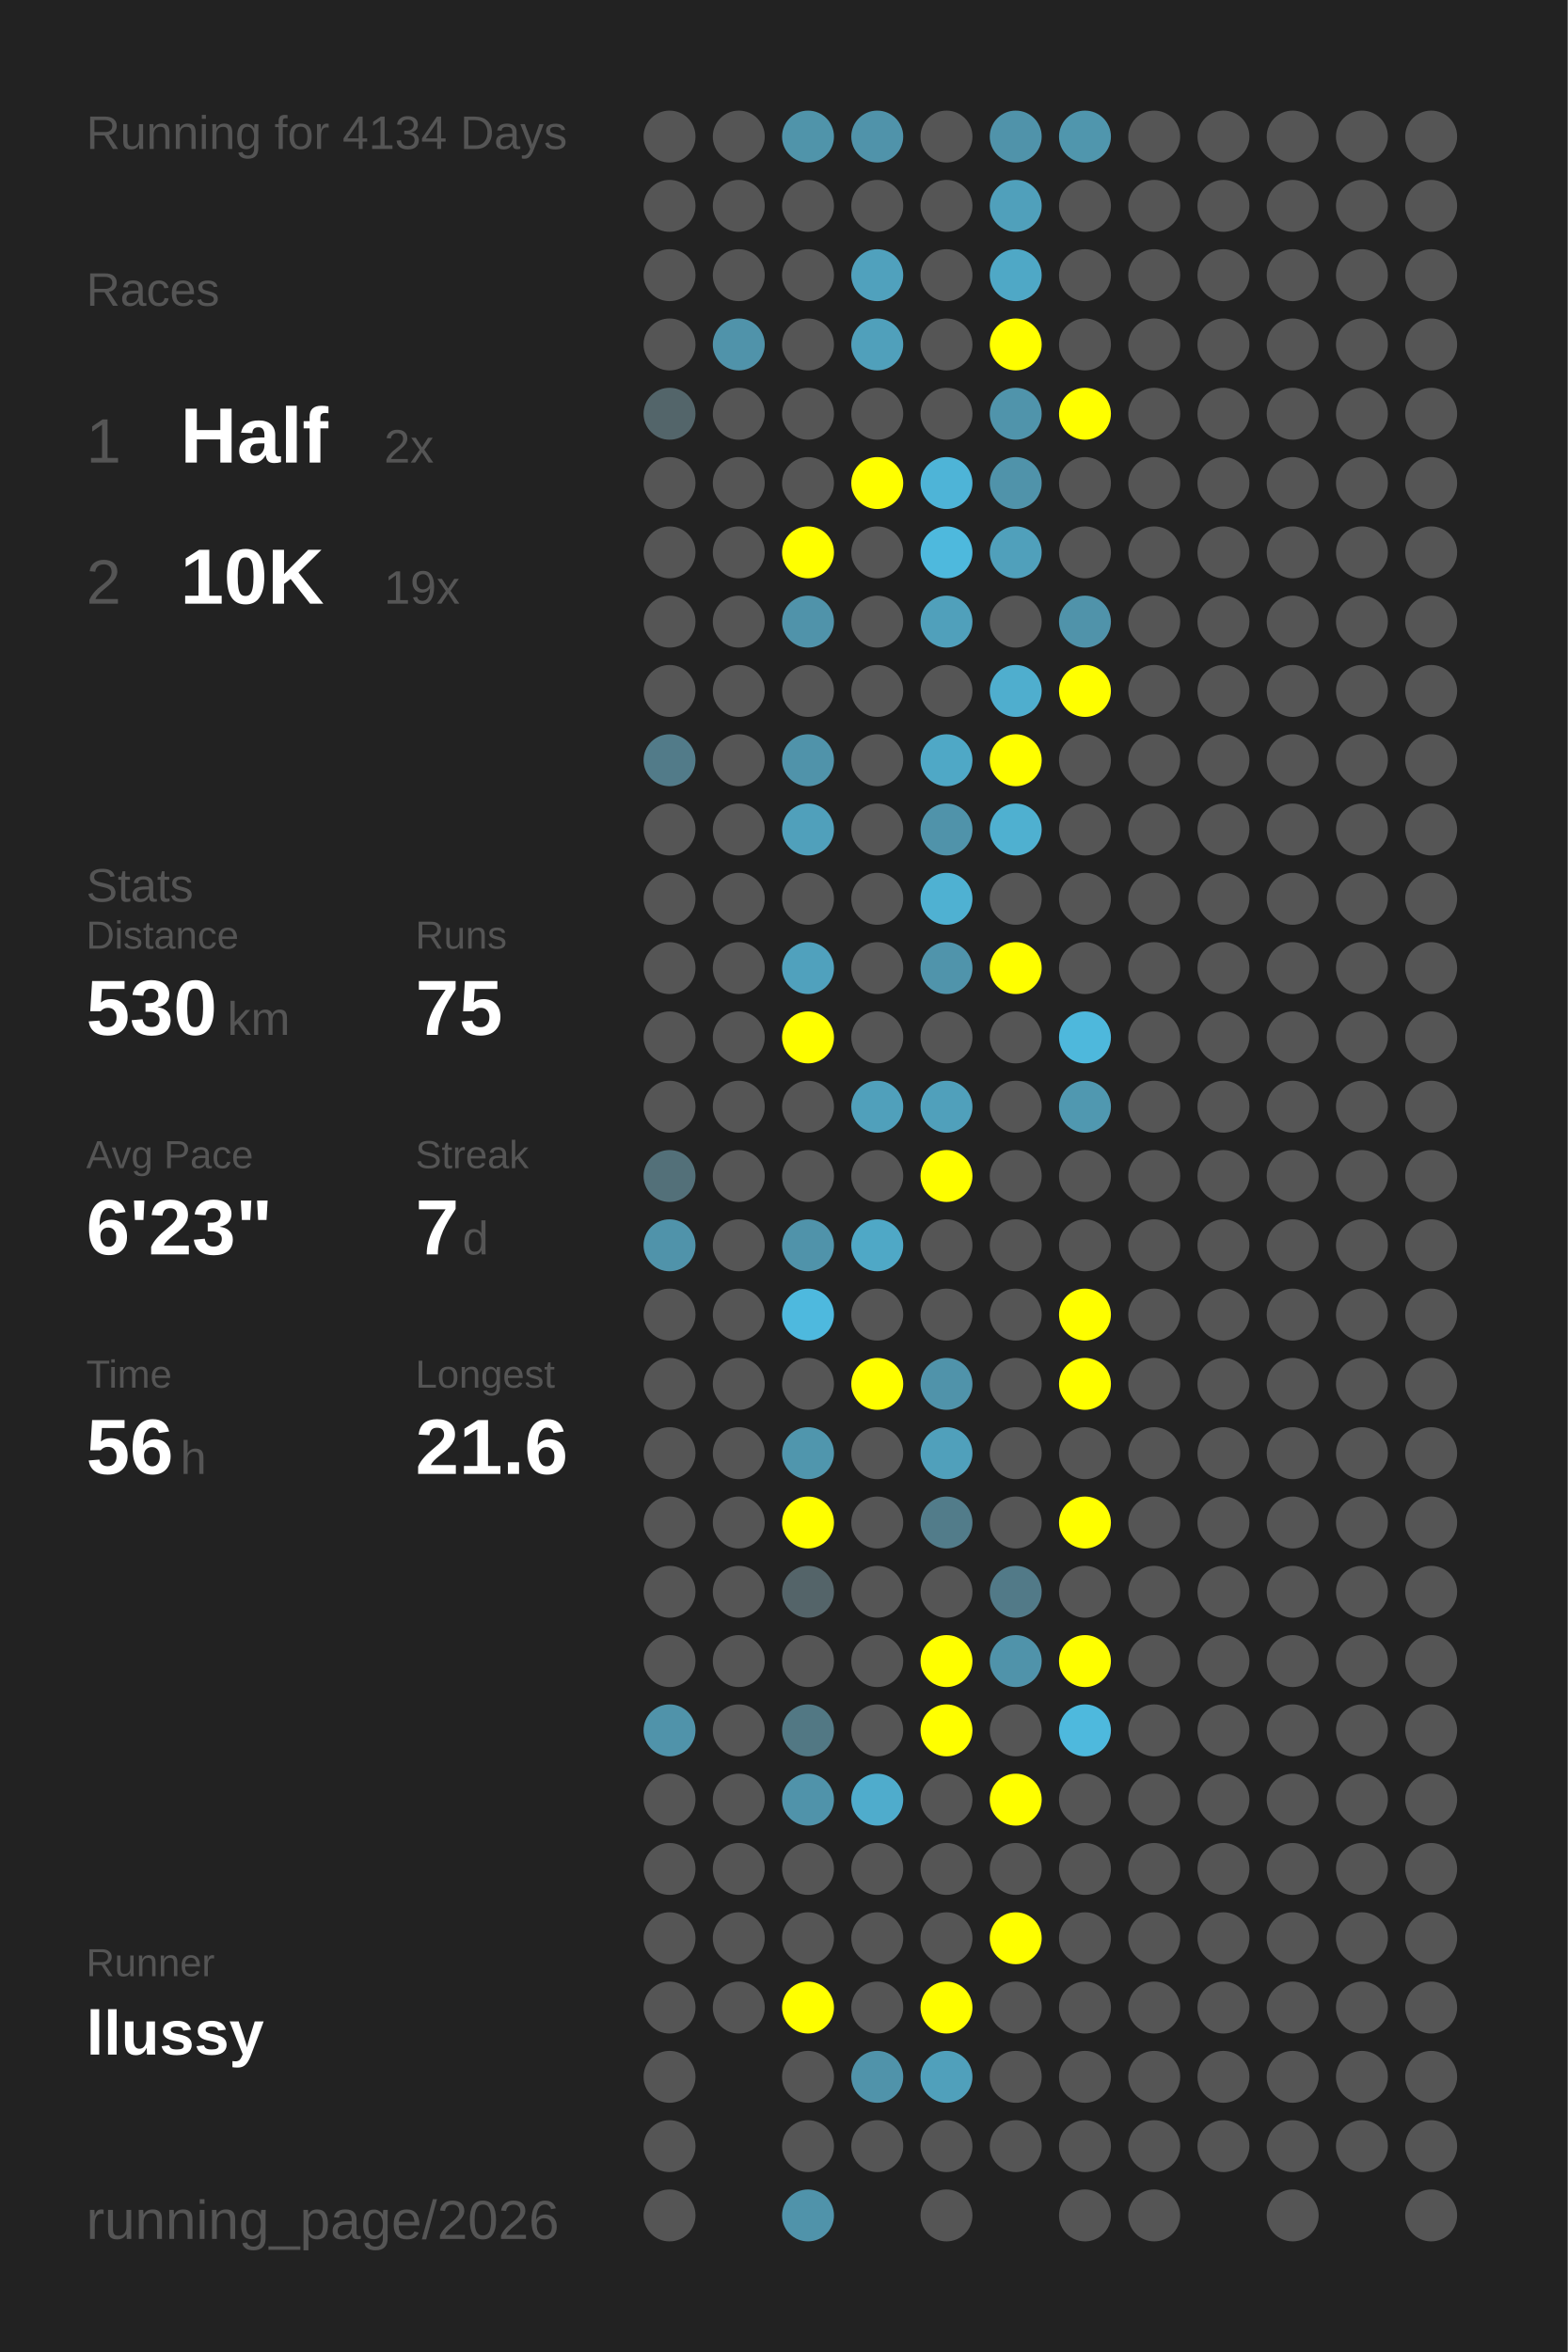
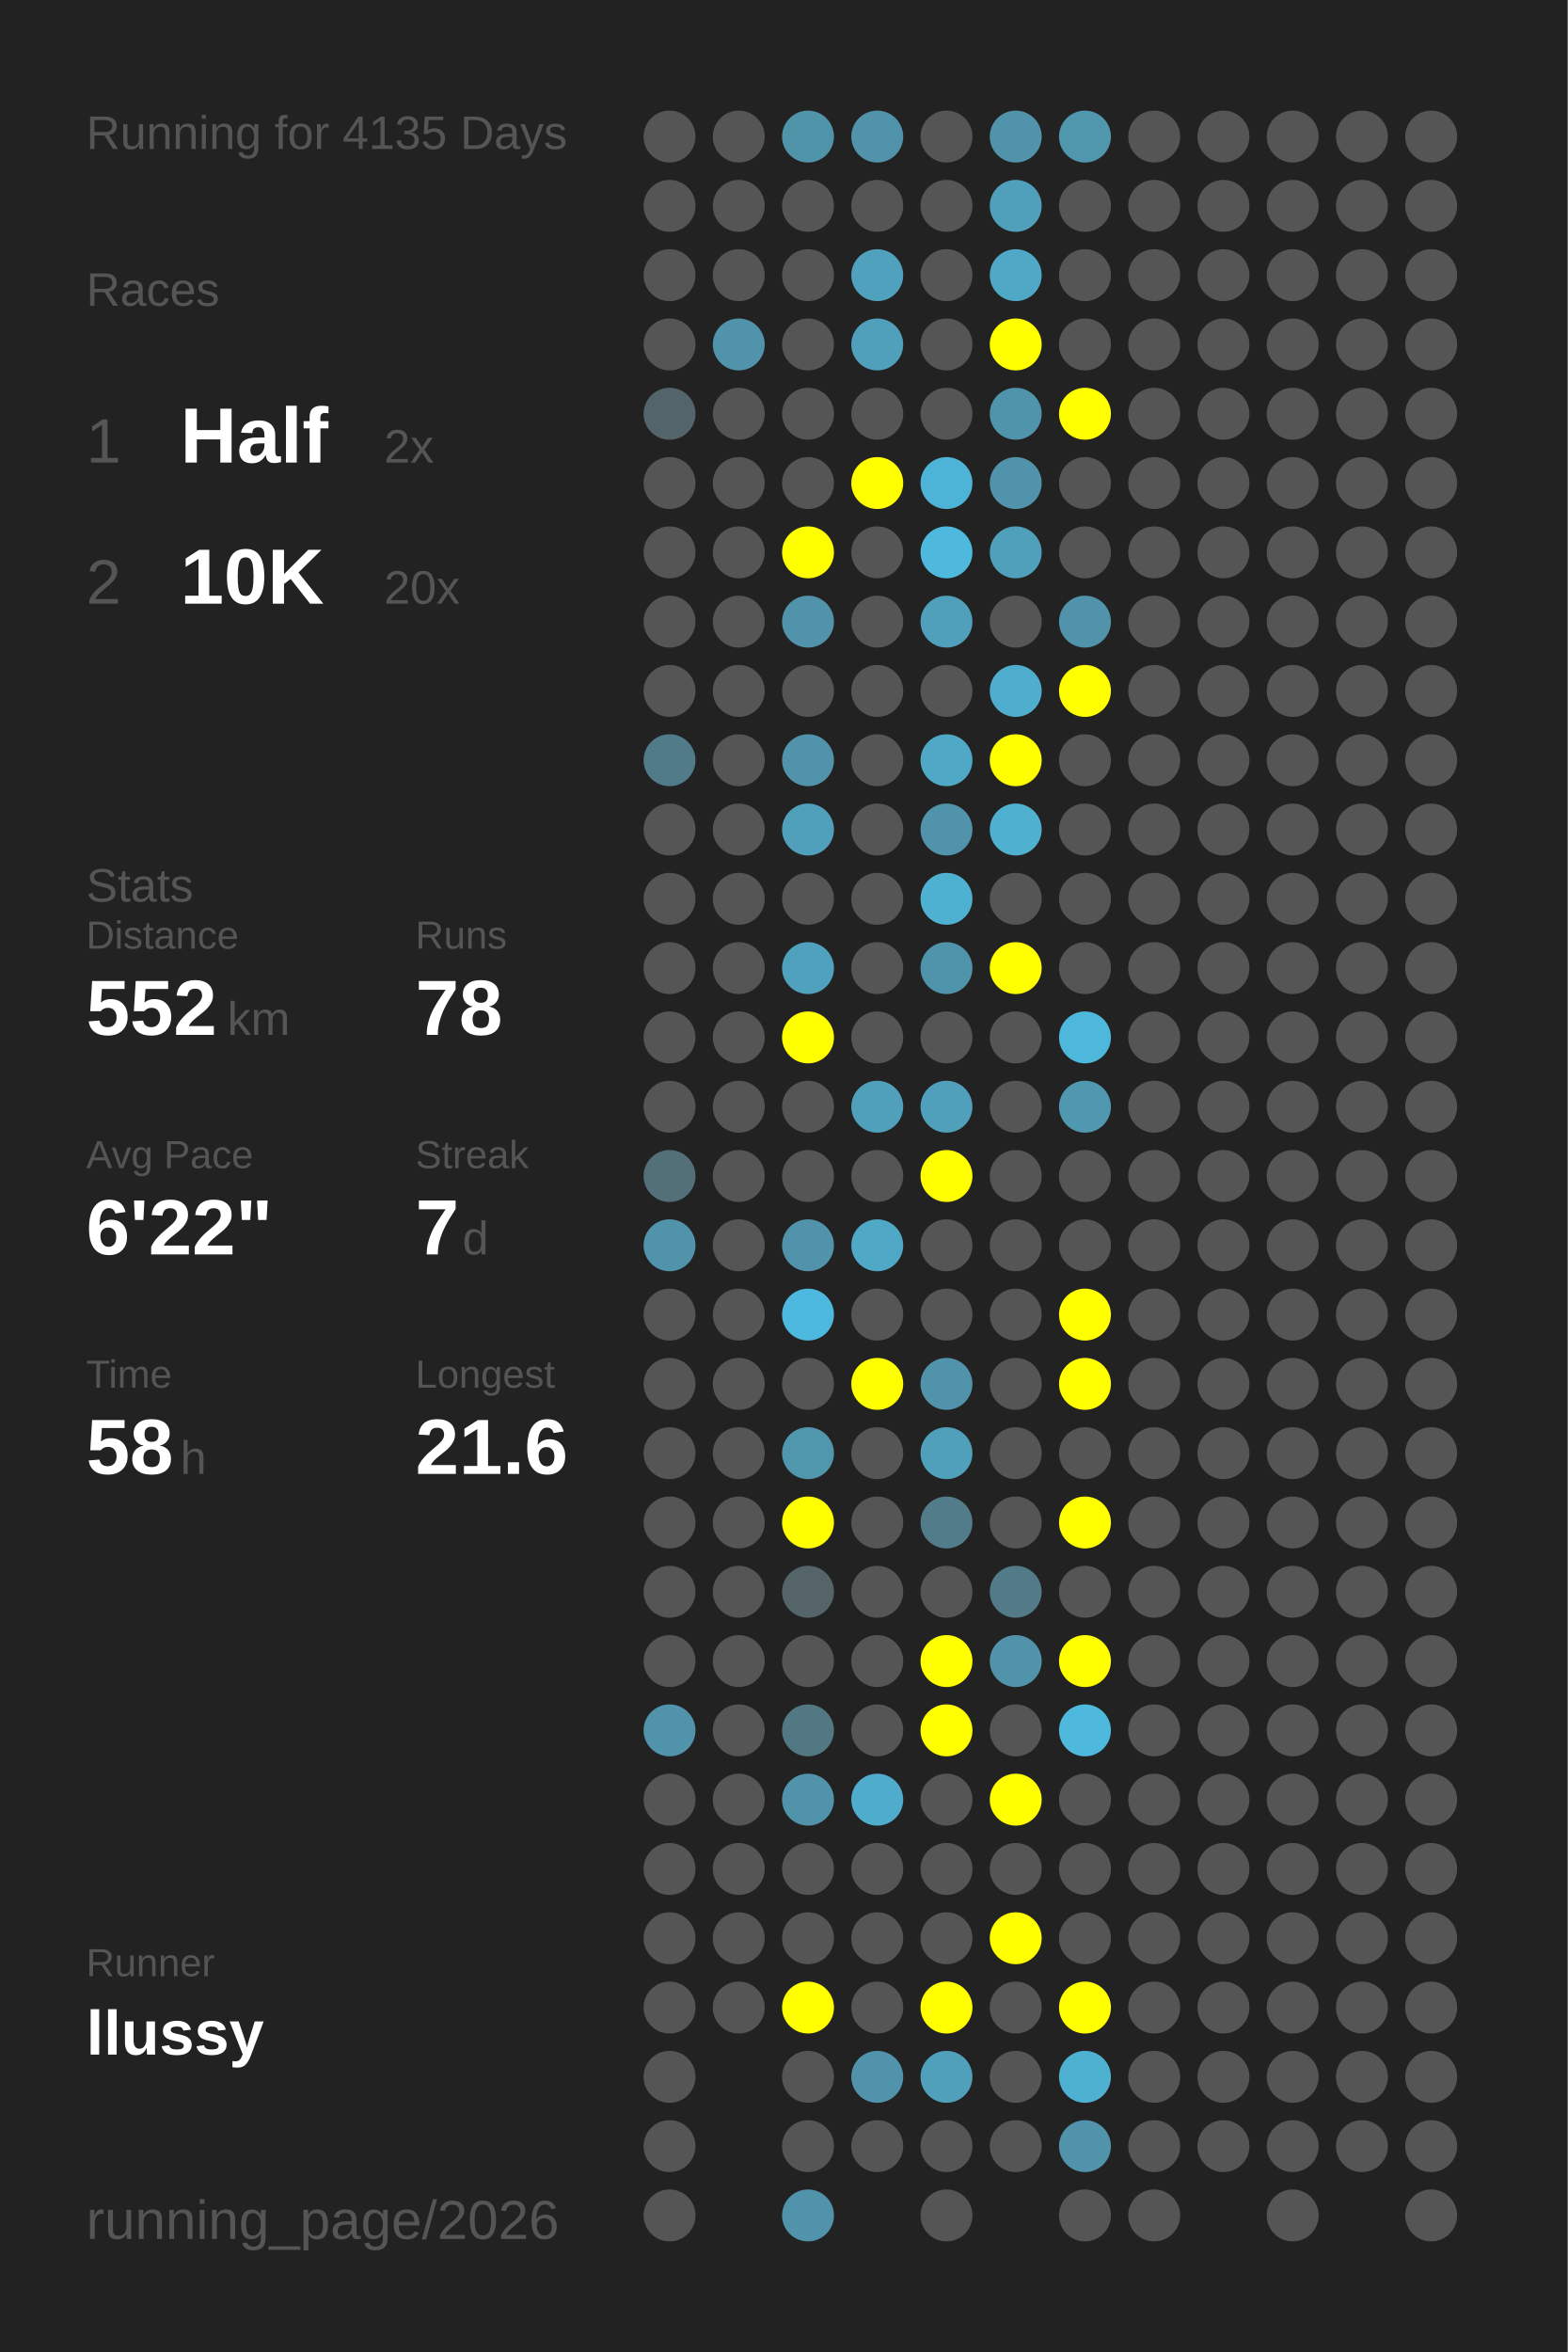
<svg xmlns="http://www.w3.org/2000/svg" baseProfile="full" height="300mm" version="1.1" viewBox="0,0,200,300" width="200mm">
  <defs />
  <rect fill="#222222" height="300" width="200" x="0" y="0" />
-   <text fill="#555555" style="font-size:6px; font-family:Arial;" x="11" y="19">Running for 4134 Days</text>
+   <text fill="#555555" style="font-size:6px; font-family:Arial;" x="11" y="19">Running for 4135 Days</text>
  <text fill="#555555" style="font-size:6px; font-family:Arial;" x="11" y="39">Races</text>
  <text fill="#555555" style="font-size:8px; font-family:Arial;" x="11" y="59">1</text>
  <text fill="#FFFFFF" style="font-size:10px; font-family:Arial; font-weight:bold;" x="23" y="59">Half</text>
  <text fill="#555555" style="font-size:6px; font-family:Arial;" x="49" y="59">2x</text>
  <text fill="#555555" style="font-size:8px; font-family:Arial;" x="11" y="77">2</text>
  <text fill="#FFFFFF" style="font-size:10px; font-family:Arial; font-weight:bold;" x="23" y="77">10K</text>
-   <text fill="#555555" style="font-size:6px; font-family:Arial;" x="49" y="77">19x</text>
+   <text fill="#555555" style="font-size:6px; font-family:Arial;" x="49" y="77">20x</text>
  <text fill="#555555" style="font-size:6px; font-family:Arial;" x="11" y="115">Stats</text>
  <text fill="#555555" style="font-size:5px; font-family:Arial;" x="11" y="121">Distance</text>
-   <text fill="#FFFFFF" style="font-size:10px; font-family:Arial; font-weight:bold;" x="11" y="132">530</text>
+   <text fill="#FFFFFF" style="font-size:10px; font-family:Arial; font-weight:bold;" x="11" y="132">552</text>
  <text fill="#555555" style="font-size:6px; font-family:Arial;" x="29" y="132">km</text>
  <text fill="#555555" style="font-size:5px; font-family:Arial;" x="53" y="121">Runs</text>
-   <text fill="#FFFFFF" style="font-size:10px; font-family:Arial; font-weight:bold;" x="53" y="132">75</text>
+   <text fill="#FFFFFF" style="font-size:10px; font-family:Arial; font-weight:bold;" x="53" y="132">78</text>
  <text fill="#555555" style="font-size:5px; font-family:Arial;" x="11" y="149">Avg Pace</text>
-   <text fill="#FFFFFF" style="font-size:10px; font-family:Arial; font-weight:bold;" x="11" y="160">6'23"</text>
+   <text fill="#FFFFFF" style="font-size:10px; font-family:Arial; font-weight:bold;" x="11" y="160">6'22"</text>
  <text fill="#555555" style="font-size:5px; font-family:Arial;" x="53" y="149">Streak</text>
  <text fill="#FFFFFF" style="font-size:10px; font-family:Arial; font-weight:bold;" x="53" y="160">7</text>
  <text fill="#555555" style="font-size:6px; font-family:Arial;" x="59" y="160">d</text>
  <text fill="#555555" style="font-size:5px; font-family:Arial;" x="11" y="177">Time</text>
-   <text fill="#FFFFFF" style="font-size:10px; font-family:Arial; font-weight:bold;" x="11" y="188">56</text>
+   <text fill="#FFFFFF" style="font-size:10px; font-family:Arial; font-weight:bold;" x="11" y="188">58</text>
  <text fill="#555555" style="font-size:6px; font-family:Arial;" x="23" y="188">h</text>
  <text fill="#555555" style="font-size:5px; font-family:Arial;" x="53" y="177">Longest</text>
  <text fill="#FFFFFF" style="font-size:10px; font-family:Arial; font-weight:bold;" x="53" y="188">21.6</text>
  <text fill="#555555" style="font-size:5px; font-family:Arial;" x="11" y="252.065">Runner</text>
  <text fill="#FFFFFF" style="font-size:8px; font-family:Arial; font-weight:bold;" x="11" y="262.065">llussy</text>
  <text fill="#555555" style="font-size:7px; font-family:Arial;" x="11" y="285.581">running_page/2026</text>
  <circle cx="85.417" cy="17.419" fill="#555555" r="3.312" />
  <circle cx="85.417" cy="26.258" fill="#555555" r="3.312" />
  <circle cx="85.417" cy="35.097" fill="#555555" r="3.312" />
  <circle cx="85.417" cy="43.935" fill="#555555" r="3.312" />
  <circle cx="85.417" cy="52.774" fill="#53656a" r="3.312" />
  <circle cx="85.417" cy="61.613" fill="#555555" r="3.312" />
  <circle cx="85.417" cy="70.452" fill="#555555" r="3.312" />
  <circle cx="85.417" cy="79.29" fill="#555555" r="3.312" />
  <circle cx="85.417" cy="88.129" fill="#555555" r="3.312" />
  <circle cx="85.417" cy="96.968" fill="#527b89" r="3.312" />
  <circle cx="85.417" cy="105.806" fill="#555555" r="3.312" />
  <circle cx="85.417" cy="114.645" fill="#555555" r="3.312" />
  <circle cx="85.417" cy="123.484" fill="#555555" r="3.312" />
  <circle cx="85.417" cy="132.323" fill="#555555" r="3.312" />
  <circle cx="85.417" cy="141.161" fill="#555555" r="3.312" />
  <circle cx="85.417" cy="150" fill="#537079" r="3.312" />
  <circle cx="85.417" cy="158.839" fill="#5093aa" r="3.312" />
  <circle cx="85.417" cy="167.677" fill="#555555" r="3.312" />
  <circle cx="85.417" cy="176.516" fill="#555555" r="3.312" />
  <circle cx="85.417" cy="185.355" fill="#555555" r="3.312" />
  <circle cx="85.417" cy="194.194" fill="#555555" r="3.312" />
  <circle cx="85.417" cy="203.032" fill="#555555" r="3.312" />
  <circle cx="85.417" cy="211.871" fill="#555555" r="3.312" />
  <circle cx="85.417" cy="220.71" fill="#5093aa" r="3.312" />
  <circle cx="85.417" cy="229.548" fill="#555555" r="3.312" />
  <circle cx="85.417" cy="238.387" fill="#555555" r="3.312" />
  <circle cx="85.417" cy="247.226" fill="#555555" r="3.312" />
  <circle cx="85.417" cy="256.065" fill="#555555" r="3.312" />
  <circle cx="85.417" cy="264.903" fill="#555555" r="3.312" />
  <circle cx="85.417" cy="273.742" fill="#555555" r="3.312" />
  <circle cx="85.417" cy="282.581" fill="#555555" r="3.312" />
  <circle cx="94.25" cy="17.419" fill="#555555" r="3.312" />
  <circle cx="94.25" cy="26.258" fill="#555555" r="3.312" />
  <circle cx="94.25" cy="35.097" fill="#555555" r="3.312" />
  <circle cx="94.25" cy="43.935" fill="#5093aa" r="3.312" />
  <circle cx="94.25" cy="52.774" fill="#555555" r="3.312" />
  <circle cx="94.25" cy="61.613" fill="#555555" r="3.312" />
  <circle cx="94.25" cy="70.452" fill="#555555" r="3.312" />
  <circle cx="94.25" cy="79.29" fill="#555555" r="3.312" />
  <circle cx="94.25" cy="88.129" fill="#555555" r="3.312" />
  <circle cx="94.25" cy="96.968" fill="#555555" r="3.312" />
  <circle cx="94.25" cy="105.806" fill="#555555" r="3.312" />
  <circle cx="94.25" cy="114.645" fill="#555555" r="3.312" />
  <circle cx="94.25" cy="123.484" fill="#555555" r="3.312" />
  <circle cx="94.25" cy="132.323" fill="#555555" r="3.312" />
  <circle cx="94.25" cy="141.161" fill="#555555" r="3.312" />
  <circle cx="94.25" cy="150" fill="#555555" r="3.312" />
  <circle cx="94.25" cy="158.839" fill="#555555" r="3.312" />
  <circle cx="94.25" cy="167.677" fill="#555555" r="3.312" />
  <circle cx="94.25" cy="176.516" fill="#555555" r="3.312" />
  <circle cx="94.25" cy="185.355" fill="#555555" r="3.312" />
  <circle cx="94.25" cy="194.194" fill="#555555" r="3.312" />
  <circle cx="94.25" cy="203.032" fill="#555555" r="3.312" />
  <circle cx="94.25" cy="211.871" fill="#555555" r="3.312" />
  <circle cx="94.25" cy="220.71" fill="#555555" r="3.312" />
  <circle cx="94.25" cy="229.548" fill="#555555" r="3.312" />
  <circle cx="94.25" cy="238.387" fill="#555555" r="3.312" />
  <circle cx="94.25" cy="247.226" fill="#555555" r="3.312" />
  <circle cx="94.25" cy="256.065" fill="#555555" r="3.312" />
  <circle cx="103.083" cy="17.419" fill="#5094aa" r="3.312" />
  <circle cx="103.083" cy="26.258" fill="#555555" r="3.312" />
  <circle cx="103.083" cy="35.097" fill="#555555" r="3.312" />
  <circle cx="103.083" cy="43.935" fill="#555555" r="3.312" />
  <circle cx="103.083" cy="52.774" fill="#555555" r="3.312" />
  <circle cx="103.083" cy="61.613" fill="#555555" r="3.312" />
  <circle cx="103.083" cy="70.452" fill="#FFFF00" r="3.312" />
  <circle cx="103.083" cy="79.29" fill="#5093aa" r="3.312" />
  <circle cx="103.083" cy="88.129" fill="#555555" r="3.312" />
  <circle cx="103.083" cy="96.968" fill="#5093aa" r="3.312" />
  <circle cx="103.083" cy="105.806" fill="#50a0bb" r="3.312" />
  <circle cx="103.083" cy="114.645" fill="#555555" r="3.312" />
  <circle cx="103.083" cy="123.484" fill="#50a1bd" r="3.312" />
  <circle cx="103.083" cy="132.323" fill="#FFFF00" r="3.312" />
  <circle cx="103.083" cy="141.161" fill="#555555" r="3.312" />
  <circle cx="103.083" cy="150" fill="#555555" r="3.312" />
  <circle cx="103.083" cy="158.839" fill="#5093aa" r="3.312" />
  <circle cx="103.083" cy="167.677" fill="#4eb9de" r="3.312" />
  <circle cx="103.083" cy="176.516" fill="#555555" r="3.312" />
  <circle cx="103.083" cy="185.355" fill="#5096ad" r="3.312" />
  <circle cx="103.083" cy="194.194" fill="#FFFF00" r="3.312" />
  <circle cx="103.083" cy="203.032" fill="#546469" r="3.312" />
  <circle cx="103.083" cy="211.871" fill="#555555" r="3.312" />
  <circle cx="103.083" cy="220.71" fill="#527884" r="3.312" />
  <circle cx="103.083" cy="229.548" fill="#5093aa" r="3.312" />
  <circle cx="103.083" cy="238.387" fill="#555555" r="3.312" />
  <circle cx="103.083" cy="247.226" fill="#555555" r="3.312" />
  <circle cx="103.083" cy="256.065" fill="#FFFF00" r="3.312" />
  <circle cx="103.083" cy="264.903" fill="#555555" r="3.312" />
  <circle cx="103.083" cy="273.742" fill="#555555" r="3.312" />
  <circle cx="103.083" cy="282.581" fill="#5093aa" r="3.312" />
  <circle cx="111.917" cy="17.419" fill="#5093aa" r="3.312" />
  <circle cx="111.917" cy="26.258" fill="#555555" r="3.312" />
  <circle cx="111.917" cy="35.097" fill="#50a1bd" r="3.312" />
  <circle cx="111.917" cy="43.935" fill="#50a0bb" r="3.312" />
  <circle cx="111.917" cy="52.774" fill="#555555" r="3.312" />
  <circle cx="111.917" cy="61.613" fill="#FFFF00" r="3.312" />
  <circle cx="111.917" cy="70.452" fill="#555555" r="3.312" />
  <circle cx="111.917" cy="79.29" fill="#555555" r="3.312" />
  <circle cx="111.917" cy="88.129" fill="#555555" r="3.312" />
  <circle cx="111.917" cy="96.968" fill="#555555" r="3.312" />
  <circle cx="111.917" cy="105.806" fill="#555555" r="3.312" />
  <circle cx="111.917" cy="114.645" fill="#555555" r="3.312" />
  <circle cx="111.917" cy="123.484" fill="#555555" r="3.312" />
  <circle cx="111.917" cy="132.323" fill="#555555" r="3.312" />
  <circle cx="111.917" cy="141.161" fill="#50a0bb" r="3.312" />
  <circle cx="111.917" cy="150" fill="#555555" r="3.312" />
  <circle cx="111.917" cy="158.839" fill="#4fa8c6" r="3.312" />
  <circle cx="111.917" cy="167.677" fill="#555555" r="3.312" />
  <circle cx="111.917" cy="176.516" fill="#FFFF00" r="3.312" />
  <circle cx="111.917" cy="185.355" fill="#555555" r="3.312" />
  <circle cx="111.917" cy="194.194" fill="#555555" r="3.312" />
  <circle cx="111.917" cy="203.032" fill="#555555" r="3.312" />
  <circle cx="111.917" cy="211.871" fill="#555555" r="3.312" />
  <circle cx="111.917" cy="220.71" fill="#555555" r="3.312" />
  <circle cx="111.917" cy="229.548" fill="#4faccc" r="3.312" />
  <circle cx="111.917" cy="238.387" fill="#555555" r="3.312" />
  <circle cx="111.917" cy="247.226" fill="#555555" r="3.312" />
  <circle cx="111.917" cy="256.065" fill="#555555" r="3.312" />
  <circle cx="111.917" cy="264.903" fill="#5093aa" r="3.312" />
  <circle cx="111.917" cy="273.742" fill="#555555" r="3.312" />
  <circle cx="120.75" cy="17.419" fill="#555555" r="3.312" />
  <circle cx="120.75" cy="26.258" fill="#555555" r="3.312" />
  <circle cx="120.75" cy="35.097" fill="#555555" r="3.312" />
  <circle cx="120.75" cy="43.935" fill="#555555" r="3.312" />
  <circle cx="120.75" cy="52.774" fill="#555555" r="3.312" />
  <circle cx="120.75" cy="61.613" fill="#4eb4d7" r="3.312" />
  <circle cx="120.75" cy="70.452" fill="#4eb9dd" r="3.312" />
  <circle cx="120.75" cy="79.29" fill="#50a0bb" r="3.312" />
  <circle cx="120.75" cy="88.129" fill="#555555" r="3.312" />
  <circle cx="120.75" cy="96.968" fill="#4fa8c6" r="3.312" />
  <circle cx="120.75" cy="105.806" fill="#5093aa" r="3.312" />
  <circle cx="120.75" cy="114.645" fill="#4fb1d2" r="3.312" />
  <circle cx="120.75" cy="123.484" fill="#5094ab" r="3.312" />
  <circle cx="120.75" cy="132.323" fill="#555555" r="3.312" />
  <circle cx="120.75" cy="141.161" fill="#50a0bb" r="3.312" />
  <circle cx="120.75" cy="150" fill="#FFFF00" r="3.312" />
  <circle cx="120.75" cy="158.839" fill="#555555" r="3.312" />
  <circle cx="120.75" cy="167.677" fill="#555555" r="3.312" />
  <circle cx="120.75" cy="176.516" fill="#5093aa" r="3.312" />
  <circle cx="120.75" cy="185.355" fill="#50a0bb" r="3.312" />
  <circle cx="120.75" cy="194.194" fill="#527c8a" r="3.312" />
  <circle cx="120.75" cy="203.032" fill="#555555" r="3.312" />
  <circle cx="120.75" cy="211.871" fill="#FFFF00" r="3.312" />
  <circle cx="120.75" cy="220.71" fill="#FFFF00" r="3.312" />
  <circle cx="120.75" cy="229.548" fill="#555555" r="3.312" />
  <circle cx="120.75" cy="238.387" fill="#555555" r="3.312" />
  <circle cx="120.75" cy="247.226" fill="#555555" r="3.312" />
  <circle cx="120.75" cy="256.065" fill="#FFFF00" r="3.312" />
  <circle cx="120.75" cy="264.903" fill="#50a0bb" r="3.312" />
  <circle cx="120.75" cy="273.742" fill="#555555" r="3.312" />
  <circle cx="120.75" cy="282.581" fill="#555555" r="3.312" />
  <circle cx="129.583" cy="17.419" fill="#5093aa" r="3.312" />
  <circle cx="129.583" cy="26.258" fill="#50a0bb" r="3.312" />
  <circle cx="129.583" cy="35.097" fill="#4fa8c6" r="3.312" />
  <circle cx="129.583" cy="43.935" fill="#FFFF00" r="3.312" />
  <circle cx="129.583" cy="52.774" fill="#5094ab" r="3.312" />
  <circle cx="129.583" cy="61.613" fill="#5093aa" r="3.312" />
  <circle cx="129.583" cy="70.452" fill="#50a0bb" r="3.312" />
  <circle cx="129.583" cy="79.29" fill="#555555" r="3.312" />
  <circle cx="129.583" cy="88.129" fill="#4faece" r="3.312" />
  <circle cx="129.583" cy="96.968" fill="#FFFF00" r="3.312" />
  <circle cx="129.583" cy="105.806" fill="#4fb0d0" r="3.312" />
  <circle cx="129.583" cy="114.645" fill="#555555" r="3.312" />
  <circle cx="129.583" cy="123.484" fill="#FFFF00" r="3.312" />
  <circle cx="129.583" cy="132.323" fill="#555555" r="3.312" />
  <circle cx="129.583" cy="141.161" fill="#555555" r="3.312" />
  <circle cx="129.583" cy="150" fill="#555555" r="3.312" />
  <circle cx="129.583" cy="158.839" fill="#555555" r="3.312" />
  <circle cx="129.583" cy="167.677" fill="#555555" r="3.312" />
  <circle cx="129.583" cy="176.516" fill="#555555" r="3.312" />
  <circle cx="129.583" cy="185.355" fill="#555555" r="3.312" />
  <circle cx="129.583" cy="194.194" fill="#555555" r="3.312" />
  <circle cx="129.583" cy="203.032" fill="#527a88" r="3.312" />
  <circle cx="129.583" cy="211.871" fill="#5093aa" r="3.312" />
  <circle cx="129.583" cy="220.71" fill="#555555" r="3.312" />
  <circle cx="129.583" cy="229.548" fill="#FFFF00" r="3.312" />
  <circle cx="129.583" cy="238.387" fill="#555555" r="3.312" />
  <circle cx="129.583" cy="247.226" fill="#FFFF00" r="3.312" />
  <circle cx="129.583" cy="256.065" fill="#555555" r="3.312" />
  <circle cx="129.583" cy="264.903" fill="#555555" r="3.312" />
  <circle cx="129.583" cy="273.742" fill="#555555" r="3.312" />
  <circle cx="138.417" cy="17.419" fill="#5096ad" r="3.312" />
  <circle cx="138.417" cy="26.258" fill="#555555" r="3.312" />
  <circle cx="138.417" cy="35.097" fill="#555555" r="3.312" />
  <circle cx="138.417" cy="43.935" fill="#555555" r="3.312" />
  <circle cx="138.417" cy="52.774" fill="#FFFF00" r="3.312" />
  <circle cx="138.417" cy="61.613" fill="#555555" r="3.312" />
  <circle cx="138.417" cy="70.452" fill="#555555" r="3.312" />
  <circle cx="138.417" cy="79.29" fill="#5093aa" r="3.312" />
  <circle cx="138.417" cy="88.129" fill="#FFFF00" r="3.312" />
  <circle cx="138.417" cy="96.968" fill="#555555" r="3.312" />
  <circle cx="138.417" cy="105.806" fill="#555555" r="3.312" />
  <circle cx="138.417" cy="114.645" fill="#555555" r="3.312" />
  <circle cx="138.417" cy="123.484" fill="#555555" r="3.312" />
  <circle cx="138.417" cy="132.323" fill="#4eb8dc" r="3.312" />
  <circle cx="138.417" cy="141.161" fill="#5098b0" r="3.312" />
  <circle cx="138.417" cy="150" fill="#555555" r="3.312" />
  <circle cx="138.417" cy="158.839" fill="#555555" r="3.312" />
  <circle cx="138.417" cy="167.677" fill="#FFFF00" r="3.312" />
  <circle cx="138.417" cy="176.516" fill="#FFFF00" r="3.312" />
  <circle cx="138.417" cy="185.355" fill="#555555" r="3.312" />
  <circle cx="138.417" cy="194.194" fill="#FFFF00" r="3.312" />
  <circle cx="138.417" cy="203.032" fill="#555555" r="3.312" />
  <circle cx="138.417" cy="211.871" fill="#FFFF00" r="3.312" />
  <circle cx="138.417" cy="220.71" fill="#4eb9dd" r="3.312" />
  <circle cx="138.417" cy="229.548" fill="#555555" r="3.312" />
  <circle cx="138.417" cy="238.387" fill="#555555" r="3.312" />
  <circle cx="138.417" cy="247.226" fill="#555555" r="3.312" />
-   <circle cx="138.417" cy="256.065" fill="#555555" r="3.312" />
-   <circle cx="138.417" cy="264.903" fill="#555555" r="3.312" />
-   <circle cx="138.417" cy="273.742" fill="#555555" r="3.312" />
+   <circle cx="138.417" cy="256.065" fill="#FFFF00" r="3.312" />
+   <circle cx="138.417" cy="264.903" fill="#4fb1d2" r="3.312" />
+   <circle cx="138.417" cy="273.742" fill="#5093aa" r="3.312" />
  <circle cx="138.417" cy="282.581" fill="#555555" r="3.312" />
  <circle cx="147.25" cy="17.419" fill="#555555" r="3.312" />
  <circle cx="147.25" cy="26.258" fill="#555555" r="3.312" />
  <circle cx="147.25" cy="35.097" fill="#555555" r="3.312" />
  <circle cx="147.25" cy="43.935" fill="#555555" r="3.312" />
  <circle cx="147.25" cy="52.774" fill="#555555" r="3.312" />
  <circle cx="147.25" cy="61.613" fill="#555555" r="3.312" />
  <circle cx="147.25" cy="70.452" fill="#555555" r="3.312" />
  <circle cx="147.25" cy="79.29" fill="#555555" r="3.312" />
  <circle cx="147.25" cy="88.129" fill="#555555" r="3.312" />
  <circle cx="147.25" cy="96.968" fill="#555555" r="3.312" />
  <circle cx="147.25" cy="105.806" fill="#555555" r="3.312" />
  <circle cx="147.25" cy="114.645" fill="#555555" r="3.312" />
  <circle cx="147.25" cy="123.484" fill="#555555" r="3.312" />
  <circle cx="147.25" cy="132.323" fill="#555555" r="3.312" />
  <circle cx="147.25" cy="141.161" fill="#555555" r="3.312" />
  <circle cx="147.25" cy="150" fill="#555555" r="3.312" />
  <circle cx="147.25" cy="158.839" fill="#555555" r="3.312" />
  <circle cx="147.25" cy="167.677" fill="#555555" r="3.312" />
  <circle cx="147.25" cy="176.516" fill="#555555" r="3.312" />
  <circle cx="147.25" cy="185.355" fill="#555555" r="3.312" />
  <circle cx="147.25" cy="194.194" fill="#555555" r="3.312" />
  <circle cx="147.25" cy="203.032" fill="#555555" r="3.312" />
  <circle cx="147.25" cy="211.871" fill="#555555" r="3.312" />
  <circle cx="147.25" cy="220.71" fill="#555555" r="3.312" />
  <circle cx="147.25" cy="229.548" fill="#555555" r="3.312" />
  <circle cx="147.25" cy="238.387" fill="#555555" r="3.312" />
  <circle cx="147.25" cy="247.226" fill="#555555" r="3.312" />
  <circle cx="147.25" cy="256.065" fill="#555555" r="3.312" />
  <circle cx="147.25" cy="264.903" fill="#555555" r="3.312" />
  <circle cx="147.25" cy="273.742" fill="#555555" r="3.312" />
  <circle cx="147.25" cy="282.581" fill="#555555" r="3.312" />
  <circle cx="156.083" cy="17.419" fill="#555555" r="3.312" />
  <circle cx="156.083" cy="26.258" fill="#555555" r="3.312" />
  <circle cx="156.083" cy="35.097" fill="#555555" r="3.312" />
  <circle cx="156.083" cy="43.935" fill="#555555" r="3.312" />
  <circle cx="156.083" cy="52.774" fill="#555555" r="3.312" />
  <circle cx="156.083" cy="61.613" fill="#555555" r="3.312" />
  <circle cx="156.083" cy="70.452" fill="#555555" r="3.312" />
  <circle cx="156.083" cy="79.29" fill="#555555" r="3.312" />
  <circle cx="156.083" cy="88.129" fill="#555555" r="3.312" />
  <circle cx="156.083" cy="96.968" fill="#555555" r="3.312" />
  <circle cx="156.083" cy="105.806" fill="#555555" r="3.312" />
  <circle cx="156.083" cy="114.645" fill="#555555" r="3.312" />
  <circle cx="156.083" cy="123.484" fill="#555555" r="3.312" />
  <circle cx="156.083" cy="132.323" fill="#555555" r="3.312" />
  <circle cx="156.083" cy="141.161" fill="#555555" r="3.312" />
  <circle cx="156.083" cy="150" fill="#555555" r="3.312" />
  <circle cx="156.083" cy="158.839" fill="#555555" r="3.312" />
  <circle cx="156.083" cy="167.677" fill="#555555" r="3.312" />
  <circle cx="156.083" cy="176.516" fill="#555555" r="3.312" />
  <circle cx="156.083" cy="185.355" fill="#555555" r="3.312" />
  <circle cx="156.083" cy="194.194" fill="#555555" r="3.312" />
  <circle cx="156.083" cy="203.032" fill="#555555" r="3.312" />
  <circle cx="156.083" cy="211.871" fill="#555555" r="3.312" />
  <circle cx="156.083" cy="220.71" fill="#555555" r="3.312" />
  <circle cx="156.083" cy="229.548" fill="#555555" r="3.312" />
  <circle cx="156.083" cy="238.387" fill="#555555" r="3.312" />
  <circle cx="156.083" cy="247.226" fill="#555555" r="3.312" />
  <circle cx="156.083" cy="256.065" fill="#555555" r="3.312" />
  <circle cx="156.083" cy="264.903" fill="#555555" r="3.312" />
  <circle cx="156.083" cy="273.742" fill="#555555" r="3.312" />
  <circle cx="164.917" cy="17.419" fill="#555555" r="3.312" />
  <circle cx="164.917" cy="26.258" fill="#555555" r="3.312" />
  <circle cx="164.917" cy="35.097" fill="#555555" r="3.312" />
  <circle cx="164.917" cy="43.935" fill="#555555" r="3.312" />
  <circle cx="164.917" cy="52.774" fill="#555555" r="3.312" />
  <circle cx="164.917" cy="61.613" fill="#555555" r="3.312" />
  <circle cx="164.917" cy="70.452" fill="#555555" r="3.312" />
  <circle cx="164.917" cy="79.29" fill="#555555" r="3.312" />
  <circle cx="164.917" cy="88.129" fill="#555555" r="3.312" />
  <circle cx="164.917" cy="96.968" fill="#555555" r="3.312" />
  <circle cx="164.917" cy="105.806" fill="#555555" r="3.312" />
  <circle cx="164.917" cy="114.645" fill="#555555" r="3.312" />
  <circle cx="164.917" cy="123.484" fill="#555555" r="3.312" />
  <circle cx="164.917" cy="132.323" fill="#555555" r="3.312" />
  <circle cx="164.917" cy="141.161" fill="#555555" r="3.312" />
  <circle cx="164.917" cy="150" fill="#555555" r="3.312" />
  <circle cx="164.917" cy="158.839" fill="#555555" r="3.312" />
  <circle cx="164.917" cy="167.677" fill="#555555" r="3.312" />
  <circle cx="164.917" cy="176.516" fill="#555555" r="3.312" />
  <circle cx="164.917" cy="185.355" fill="#555555" r="3.312" />
  <circle cx="164.917" cy="194.194" fill="#555555" r="3.312" />
  <circle cx="164.917" cy="203.032" fill="#555555" r="3.312" />
  <circle cx="164.917" cy="211.871" fill="#555555" r="3.312" />
  <circle cx="164.917" cy="220.71" fill="#555555" r="3.312" />
  <circle cx="164.917" cy="229.548" fill="#555555" r="3.312" />
  <circle cx="164.917" cy="238.387" fill="#555555" r="3.312" />
  <circle cx="164.917" cy="247.226" fill="#555555" r="3.312" />
  <circle cx="164.917" cy="256.065" fill="#555555" r="3.312" />
  <circle cx="164.917" cy="264.903" fill="#555555" r="3.312" />
  <circle cx="164.917" cy="273.742" fill="#555555" r="3.312" />
  <circle cx="164.917" cy="282.581" fill="#555555" r="3.312" />
  <circle cx="173.75" cy="17.419" fill="#555555" r="3.312" />
  <circle cx="173.75" cy="26.258" fill="#555555" r="3.312" />
  <circle cx="173.75" cy="35.097" fill="#555555" r="3.312" />
  <circle cx="173.75" cy="43.935" fill="#555555" r="3.312" />
  <circle cx="173.75" cy="52.774" fill="#555555" r="3.312" />
  <circle cx="173.75" cy="61.613" fill="#555555" r="3.312" />
  <circle cx="173.75" cy="70.452" fill="#555555" r="3.312" />
  <circle cx="173.75" cy="79.29" fill="#555555" r="3.312" />
  <circle cx="173.75" cy="88.129" fill="#555555" r="3.312" />
  <circle cx="173.75" cy="96.968" fill="#555555" r="3.312" />
  <circle cx="173.75" cy="105.806" fill="#555555" r="3.312" />
  <circle cx="173.75" cy="114.645" fill="#555555" r="3.312" />
  <circle cx="173.75" cy="123.484" fill="#555555" r="3.312" />
  <circle cx="173.75" cy="132.323" fill="#555555" r="3.312" />
  <circle cx="173.75" cy="141.161" fill="#555555" r="3.312" />
  <circle cx="173.75" cy="150" fill="#555555" r="3.312" />
  <circle cx="173.75" cy="158.839" fill="#555555" r="3.312" />
  <circle cx="173.75" cy="167.677" fill="#555555" r="3.312" />
  <circle cx="173.75" cy="176.516" fill="#555555" r="3.312" />
  <circle cx="173.75" cy="185.355" fill="#555555" r="3.312" />
  <circle cx="173.75" cy="194.194" fill="#555555" r="3.312" />
  <circle cx="173.75" cy="203.032" fill="#555555" r="3.312" />
  <circle cx="173.75" cy="211.871" fill="#555555" r="3.312" />
  <circle cx="173.75" cy="220.71" fill="#555555" r="3.312" />
  <circle cx="173.75" cy="229.548" fill="#555555" r="3.312" />
  <circle cx="173.75" cy="238.387" fill="#555555" r="3.312" />
  <circle cx="173.75" cy="247.226" fill="#555555" r="3.312" />
  <circle cx="173.75" cy="256.065" fill="#555555" r="3.312" />
  <circle cx="173.75" cy="264.903" fill="#555555" r="3.312" />
  <circle cx="173.75" cy="273.742" fill="#555555" r="3.312" />
  <circle cx="182.583" cy="17.419" fill="#555555" r="3.312" />
  <circle cx="182.583" cy="26.258" fill="#555555" r="3.312" />
  <circle cx="182.583" cy="35.097" fill="#555555" r="3.312" />
  <circle cx="182.583" cy="43.935" fill="#555555" r="3.312" />
  <circle cx="182.583" cy="52.774" fill="#555555" r="3.312" />
  <circle cx="182.583" cy="61.613" fill="#555555" r="3.312" />
  <circle cx="182.583" cy="70.452" fill="#555555" r="3.312" />
  <circle cx="182.583" cy="79.29" fill="#555555" r="3.312" />
  <circle cx="182.583" cy="88.129" fill="#555555" r="3.312" />
  <circle cx="182.583" cy="96.968" fill="#555555" r="3.312" />
  <circle cx="182.583" cy="105.806" fill="#555555" r="3.312" />
  <circle cx="182.583" cy="114.645" fill="#555555" r="3.312" />
  <circle cx="182.583" cy="123.484" fill="#555555" r="3.312" />
  <circle cx="182.583" cy="132.323" fill="#555555" r="3.312" />
  <circle cx="182.583" cy="141.161" fill="#555555" r="3.312" />
  <circle cx="182.583" cy="150" fill="#555555" r="3.312" />
  <circle cx="182.583" cy="158.839" fill="#555555" r="3.312" />
  <circle cx="182.583" cy="167.677" fill="#555555" r="3.312" />
  <circle cx="182.583" cy="176.516" fill="#555555" r="3.312" />
  <circle cx="182.583" cy="185.355" fill="#555555" r="3.312" />
  <circle cx="182.583" cy="194.194" fill="#555555" r="3.312" />
  <circle cx="182.583" cy="203.032" fill="#555555" r="3.312" />
  <circle cx="182.583" cy="211.871" fill="#555555" r="3.312" />
  <circle cx="182.583" cy="220.71" fill="#555555" r="3.312" />
  <circle cx="182.583" cy="229.548" fill="#555555" r="3.312" />
  <circle cx="182.583" cy="238.387" fill="#555555" r="3.312" />
  <circle cx="182.583" cy="247.226" fill="#555555" r="3.312" />
  <circle cx="182.583" cy="256.065" fill="#555555" r="3.312" />
  <circle cx="182.583" cy="264.903" fill="#555555" r="3.312" />
  <circle cx="182.583" cy="273.742" fill="#555555" r="3.312" />
  <circle cx="182.583" cy="282.581" fill="#555555" r="3.312" />
</svg>
